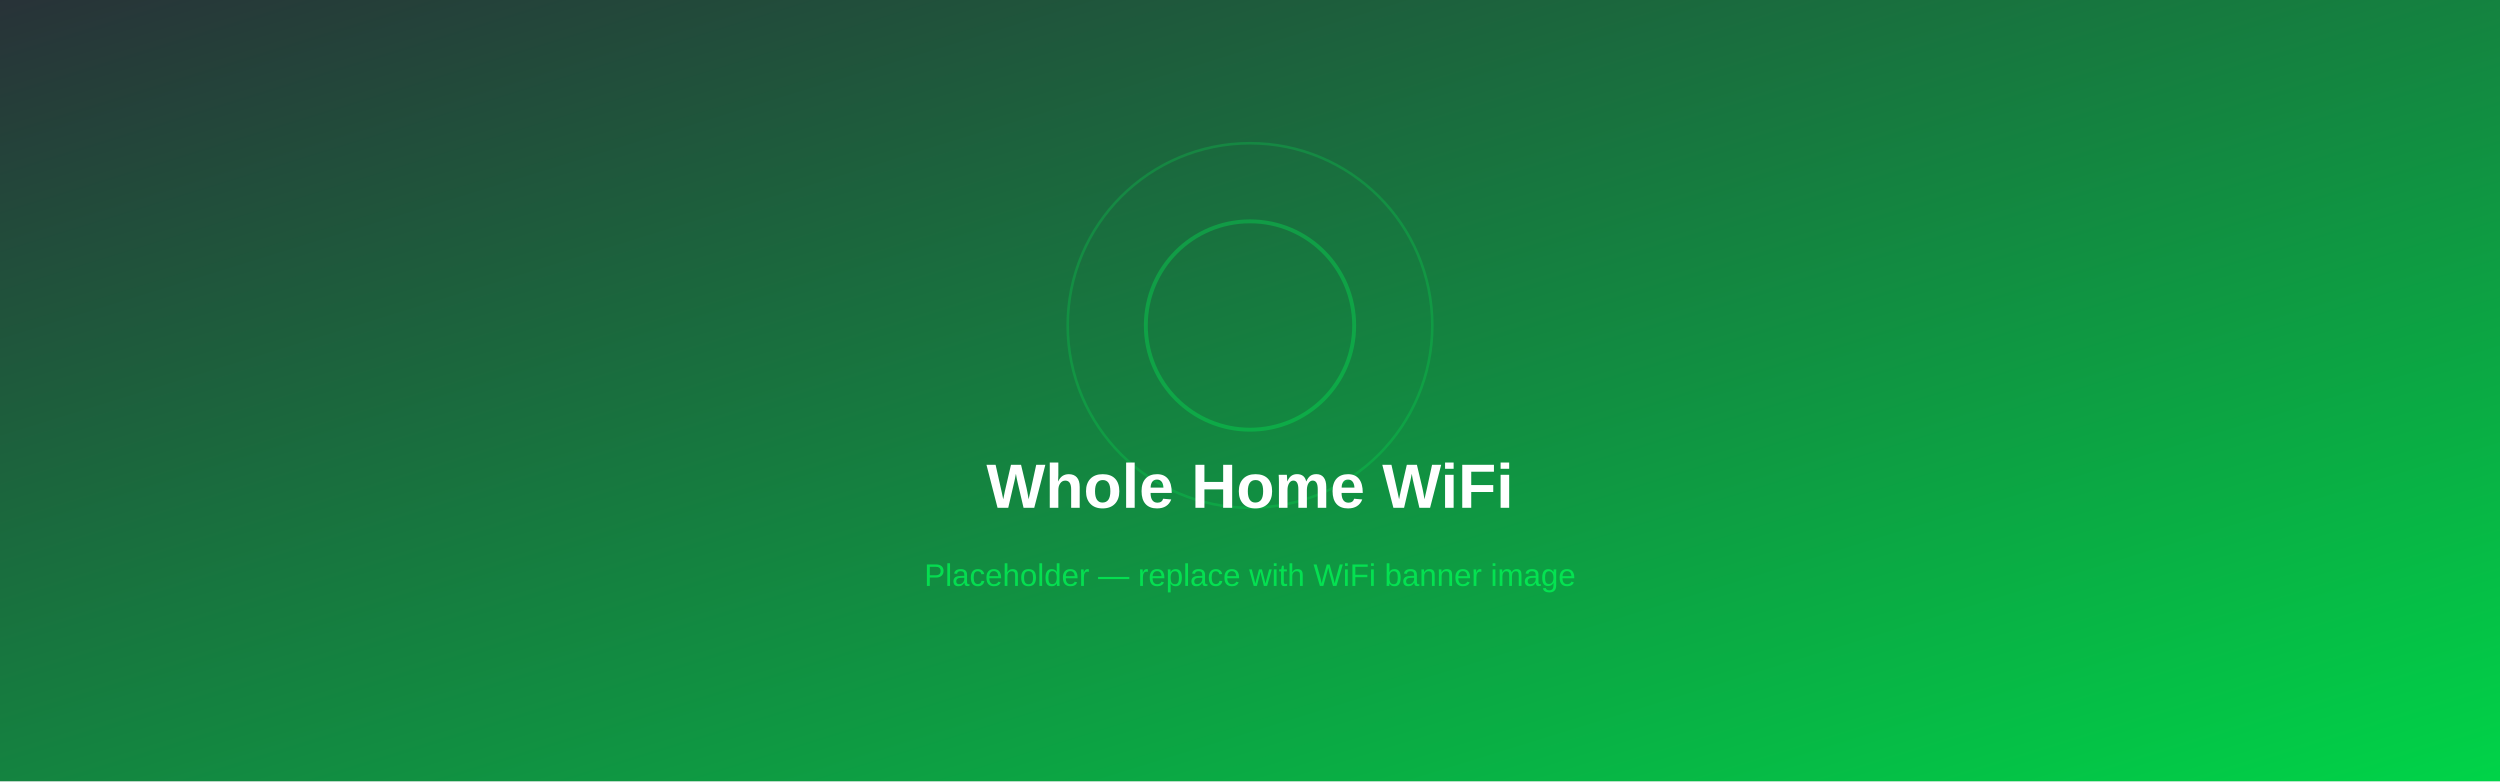
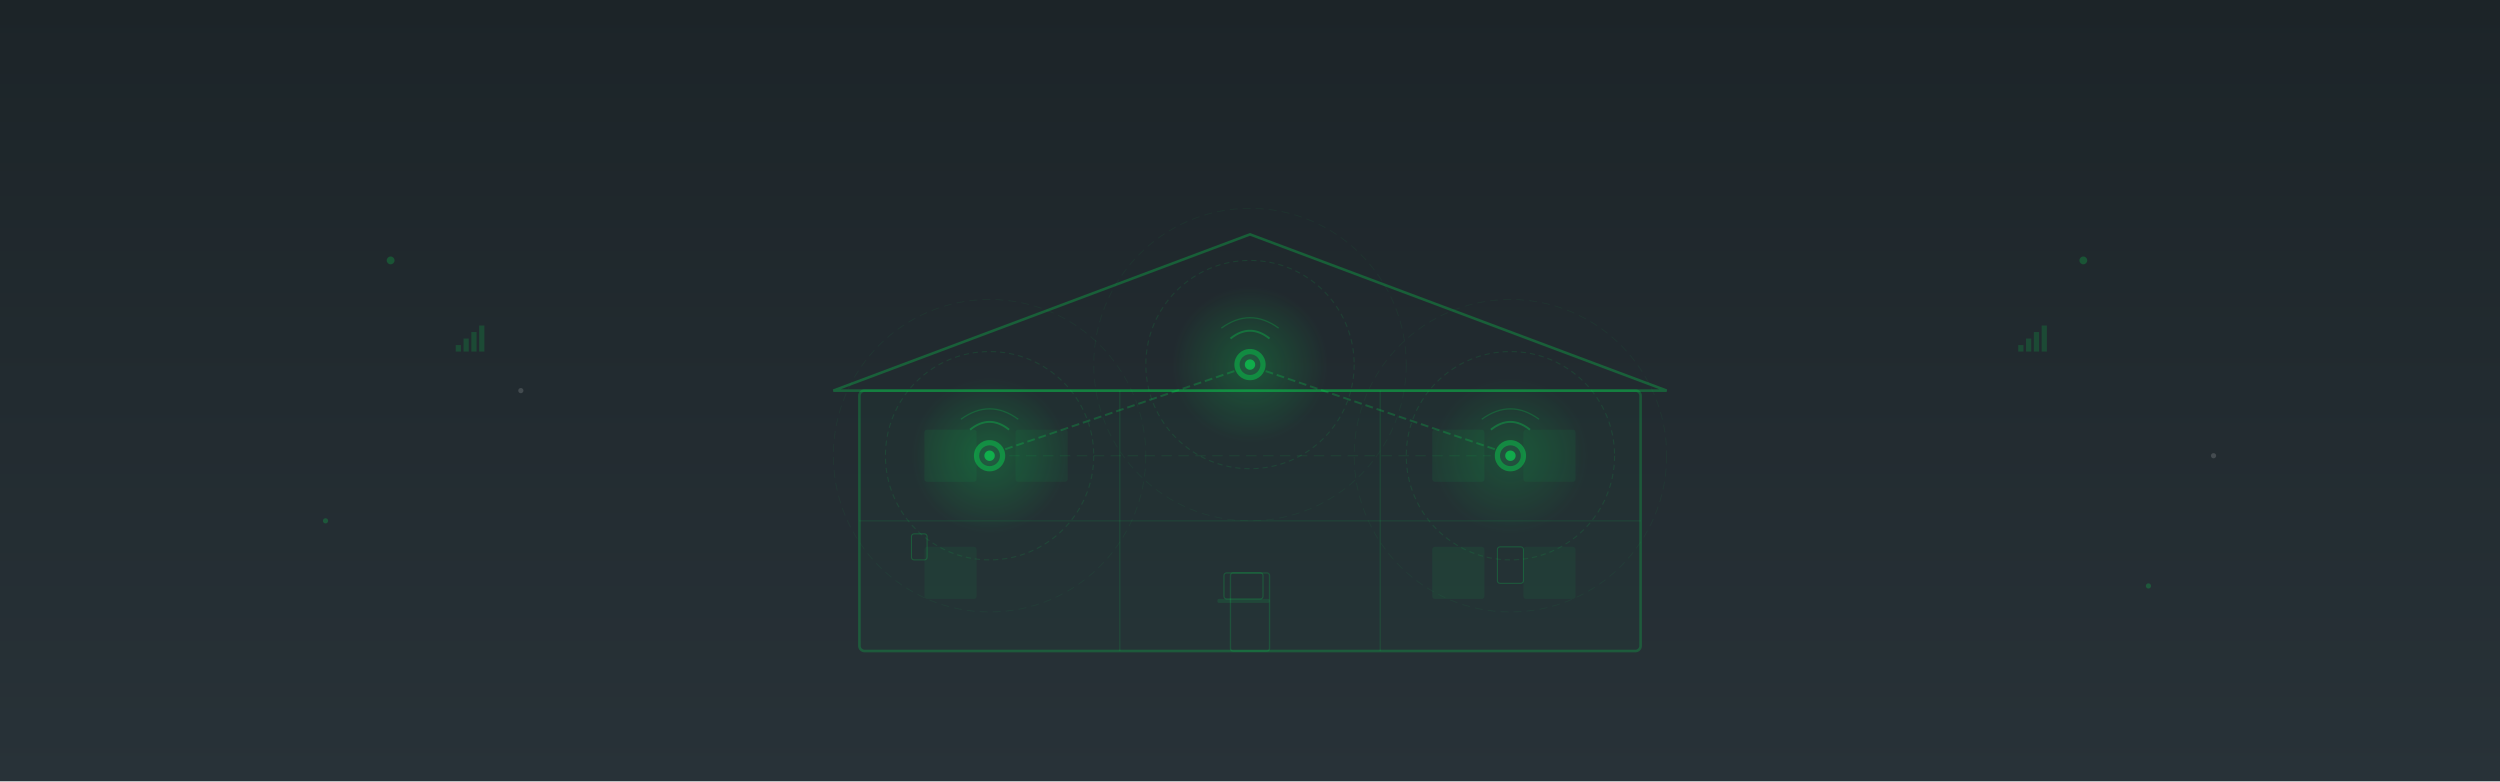
<svg xmlns="http://www.w3.org/2000/svg" viewBox="0 0 1920 600">
  <defs>
-     <linearGradient id="hero-whole-home-wifi-bg" x1="0%" y1="0%" x2="100%" y2="100%">
-       <stop offset="0%" style="stop-color:#283238" />
-       <stop offset="100%" style="stop-color:#00D448" />
+     <linearGradient id="wh-bg" x1="0%" y1="0%" x2="0%" y2="100%">
+       <stop offset="0%" stop-color="#1C2428" />
+       <stop offset="100%" stop-color="#283238" />
    </linearGradient>
+     <radialGradient id="wh-node1" cx="50%" cy="50%" r="50%">
+       <stop offset="0%" stop-color="#00FF57" stop-opacity="0.2" />
+       <stop offset="100%" stop-color="#00FF57" stop-opacity="0" />
+     </radialGradient>
+     <radialGradient id="wh-node2" cx="50%" cy="50%" r="50%">
+       <stop offset="0%" stop-color="#00FF57" stop-opacity="0.15" />
+       <stop offset="100%" stop-color="#00FF57" stop-opacity="0" />
+     </radialGradient>
  </defs>
-   <rect width="1920" height="600" fill="url(#hero-whole-home-wifi-bg)" />
-   <circle cx="960" cy="250" r="80" fill="none" stroke="#00FF57" stroke-width="3" opacity="0.3" />
-   <circle cx="960" cy="250" r="140" fill="none" stroke="#00FF57" stroke-width="2" opacity="0.2" />
-   <text x="960" y="390" font-family="Arial, sans-serif" font-weight="bold" font-size="48" fill="#ffffff" text-anchor="middle">Whole Home WiFi</text>
-   <text x="960" y="450" font-family="Arial, sans-serif" font-size="24" fill="#00FF57" text-anchor="middle" opacity="0.7">Placeholder — replace with WiFi banner image</text>
+   <rect width="1920" height="600" fill="url(#wh-bg)" />
+   <g transform="translate(960, 300)">
+     <rect x="-300" y="0" width="600" height="200" rx="4" fill="none" stroke="#00FF57" stroke-width="2" opacity="0.2" />
+     <polygon points="-320,0 0,-120 320,0" fill="none" stroke="#00FF57" stroke-width="2" opacity="0.25" />
+     <line x1="-100" y1="0" x2="-100" y2="200" stroke="#00FF57" stroke-width="1" opacity="0.1" />
+     <line x1="100" y1="0" x2="100" y2="200" stroke="#00FF57" stroke-width="1" opacity="0.1" />
+     <line x1="-300" y1="100" x2="300" y2="100" stroke="#00FF57" stroke-width="1" opacity="0.08" />
+     <rect x="-15" y="140" width="30" height="60" rx="2" fill="none" stroke="#00FF57" stroke-width="1" opacity="0.15" />
+     <rect x="-250" y="30" width="40" height="40" rx="2" fill="#00FF57" opacity="0.06" />
+     <rect x="-180" y="30" width="40" height="40" rx="2" fill="#00FF57" opacity="0.05" />
+     <rect x="140" y="30" width="40" height="40" rx="2" fill="#00FF57" opacity="0.06" />
+     <rect x="210" y="30" width="40" height="40" rx="2" fill="#00FF57" opacity="0.05" />
+     <rect x="-250" y="120" width="40" height="40" rx="2" fill="#00FF57" opacity="0.05" />
+     <rect x="140" y="120" width="40" height="40" rx="2" fill="#00FF57" opacity="0.06" />
+     <rect x="210" y="120" width="40" height="40" rx="2" fill="#00FF57" opacity="0.05" />
+   </g>
+   <circle cx="760" cy="350" r="12" fill="#00FF57" opacity="0.35" />
+   <circle cx="760" cy="350" r="8" fill="#283238" />
+   <circle cx="760" cy="350" r="4" fill="#00FF57" opacity="0.5" />
+   <circle cx="760" cy="350" r="60" fill="url(#wh-node1)" />
+   <circle cx="760" cy="350" r="80" fill="none" stroke="#00FF57" stroke-width="0.8" opacity="0.1" stroke-dasharray="4 3" />
+   <circle cx="760" cy="350" r="120" fill="none" stroke="#00FF57" stroke-width="0.5" opacity="0.06" stroke-dasharray="6 4" />
+   <path d="M745,330 Q760,318 775,330" fill="none" stroke="#00FF57" stroke-width="1.5" opacity="0.25" />
+   <path d="M738,322 Q760,306 782,322" fill="none" stroke="#00FF57" stroke-width="1" opacity="0.18" />
+   <circle cx="960" cy="280" r="12" fill="#00FF57" opacity="0.35" />
+   <circle cx="960" cy="280" r="8" fill="#283238" />
+   <circle cx="960" cy="280" r="4" fill="#00FF57" opacity="0.5" />
+   <circle cx="960" cy="280" r="60" fill="url(#wh-node1)" />
+   <circle cx="960" cy="280" r="80" fill="none" stroke="#00FF57" stroke-width="0.8" opacity="0.1" stroke-dasharray="4 3" />
+   <circle cx="960" cy="280" r="120" fill="none" stroke="#00FF57" stroke-width="0.5" opacity="0.06" stroke-dasharray="6 4" />
+   <path d="M945,260 Q960,248 975,260" fill="none" stroke="#00FF57" stroke-width="1.5" opacity="0.25" />
+   <path d="M938,252 Q960,236 982,252" fill="none" stroke="#00FF57" stroke-width="1" opacity="0.18" />
+   <circle cx="1160" cy="350" r="12" fill="#00FF57" opacity="0.35" />
+   <circle cx="1160" cy="350" r="8" fill="#283238" />
+   <circle cx="1160" cy="350" r="4" fill="#00FF57" opacity="0.5" />
+   <circle cx="1160" cy="350" r="60" fill="url(#wh-node2)" />
+   <circle cx="1160" cy="350" r="80" fill="none" stroke="#00FF57" stroke-width="0.8" opacity="0.1" stroke-dasharray="4 3" />
+   <circle cx="1160" cy="350" r="120" fill="none" stroke="#00FF57" stroke-width="0.5" opacity="0.06" stroke-dasharray="6 4" />
+   <path d="M1145,330 Q1160,318 1175,330" fill="none" stroke="#00FF57" stroke-width="1.5" opacity="0.25" />
+   <path d="M1138,322 Q1160,306 1182,322" fill="none" stroke="#00FF57" stroke-width="1" opacity="0.18" />
+   <line x1="772" y1="345" x2="948" y2="285" stroke="#00FF57" stroke-width="1.5" opacity="0.2" stroke-dasharray="6 3" />
+   <line x1="972" y1="285" x2="1148" y2="345" stroke="#00FF57" stroke-width="1.5" opacity="0.2" stroke-dasharray="6 3" />
+   <line x1="775" y1="350" x2="1145" y2="350" stroke="#00FF57" stroke-width="0.8" opacity="0.08" stroke-dasharray="8 5" />
+   <rect x="700" y="410" width="12" height="20" rx="2" fill="none" stroke="#00FF57" stroke-width="0.8" opacity="0.2" />
+   <rect x="940" y="440" width="30" height="20" rx="2" fill="none" stroke="#00FF57" stroke-width="0.8" opacity="0.2" />
+   <rect x="935" y="460" width="40" height="3" rx="1" fill="#00FF57" opacity="0.1" />
+   <rect x="1150" y="420" width="20" height="28" rx="2" fill="none" stroke="#00FF57" stroke-width="0.8" opacity="0.2" />
+   <rect x="660" y="300" width="600" height="200" rx="4" fill="#00FF57" opacity="0.02" />
+   <circle cx="300" cy="200" r="3" fill="#00FF57" opacity="0.2" />
+   <circle cx="400" cy="300" r="2" fill="#ffffff" opacity="0.15" />
+   <circle cx="250" cy="400" r="2" fill="#00FF57" opacity="0.2" />
+   <circle cx="1600" cy="200" r="3" fill="#00FF57" opacity="0.2" />
+   <circle cx="1700" cy="350" r="2" fill="#ffffff" opacity="0.15" />
+   <circle cx="1650" cy="450" r="2" fill="#00FF57" opacity="0.2" />
+   <g transform="translate(350, 250)" opacity="0.15">
+     <rect x="0" y="15" width="4" height="5" fill="#00FF57" />
+     <rect x="6" y="10" width="4" height="10" fill="#00FF57" />
+     <rect x="12" y="5" width="4" height="15" fill="#00FF57" />
+     <rect x="18" y="0" width="4" height="20" fill="#00FF57" />
+   </g>
+   <g transform="translate(1550, 250)" opacity="0.15">
+     <rect x="0" y="15" width="4" height="5" fill="#00FF57" />
+     <rect x="6" y="10" width="4" height="10" fill="#00FF57" />
+     <rect x="12" y="5" width="4" height="15" fill="#00FF57" />
+     <rect x="18" y="0" width="4" height="20" fill="#00FF57" />
+   </g>
</svg>
